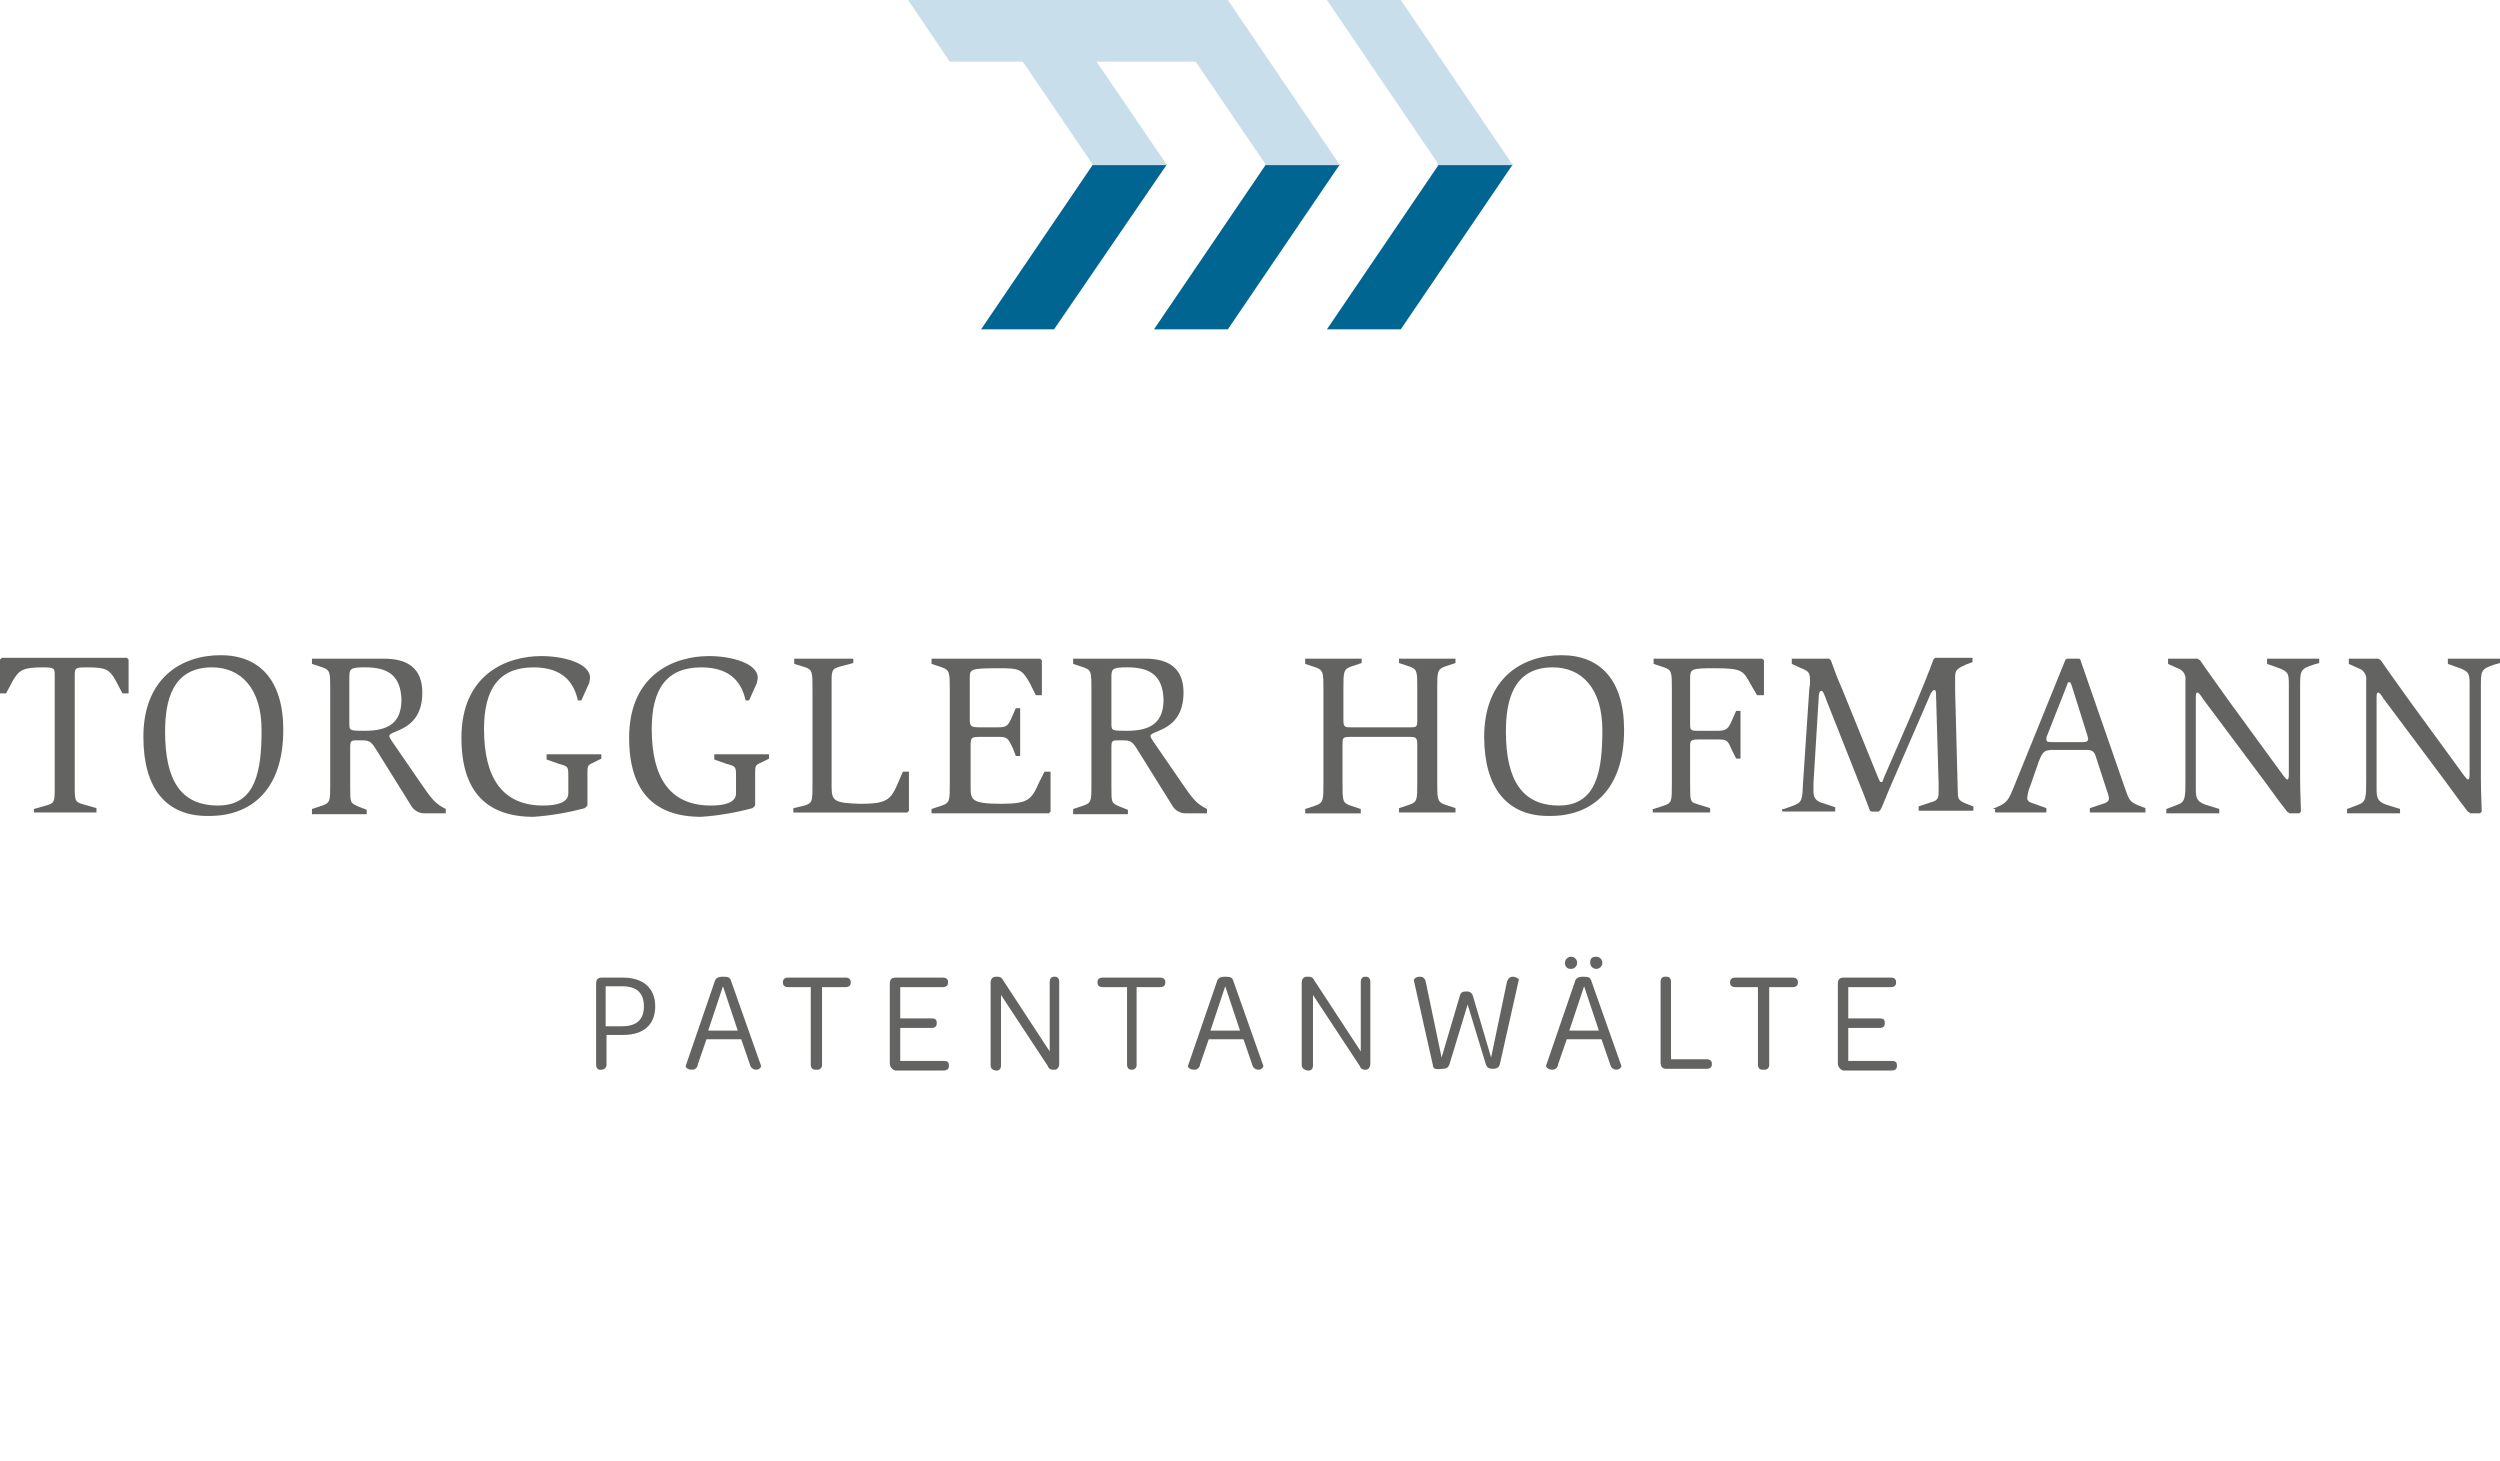
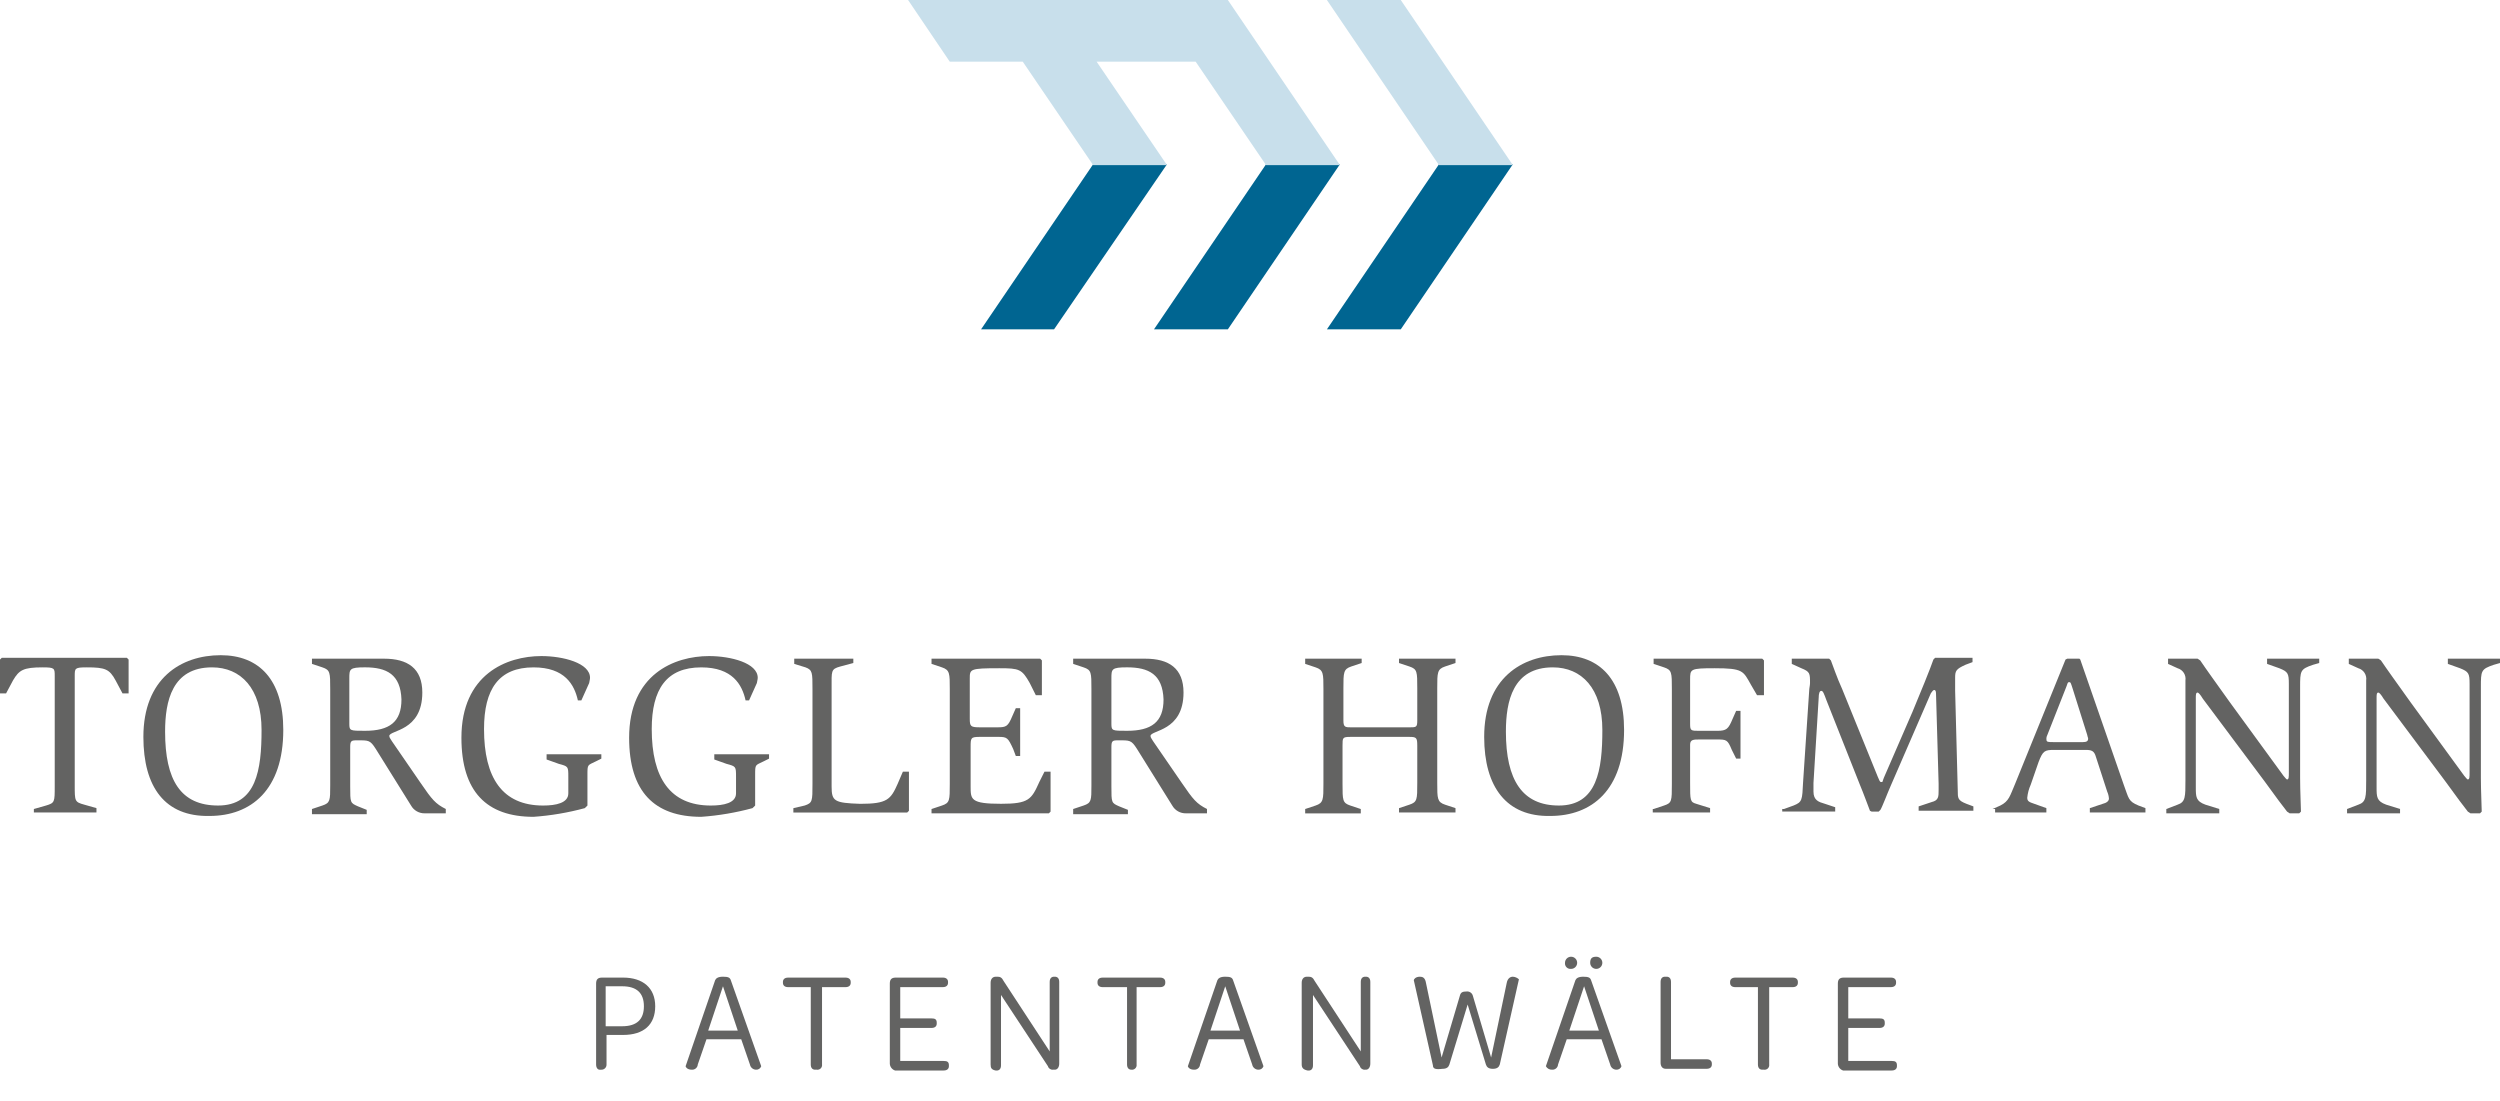
- <svg xmlns="http://www.w3.org/2000/svg" width="295.262" height="172.438" viewBox="0 0 295.262 172.438">
+ <svg xmlns="http://www.w3.org/2000/svg" width="295.262" height="130">
  <g id="Gruppe_18" data-name="Gruppe 18" transform="translate(-766.244 -54.971)">
    <g id="Gruppe_2" data-name="Gruppe 2" transform="translate(766.244 132.353)">
      <g id="Gruppe_1" data-name="Gruppe 1">
        <path id="Pfad_1" data-name="Pfad 1" d="M254.8,326.757l1.437-.41c1.026-.308,1.026-.41,1.026-2.258V311.055c0-.924,0-1.026-1.437-1.026-2.258,0-2.771.308-3.489,1.539l-.821,1.539H250.8v-4l.205-.205h14.779l.205.205v4h-.718l-.821-1.539c-.718-1.334-1.232-1.539-3.387-1.539-1.437,0-1.437.1-1.437,1.026v12.931c0,1.847,0,1.95,1.129,2.258l1.437.41v.513H254.8v-.411Z" transform="translate(-250.8 -308.592)" fill="#636362" />
        <path id="Pfad_2" data-name="Pfad 2" d="M267.3,318.247c0-6.876,4.413-9.647,9.134-9.647,4.516,0,7.389,2.874,7.389,8.826,0,7.081-3.8,10.16-8.723,10.16C269.866,327.689,267.3,324.2,267.3,318.247Zm8.826,8.108c4.516,0,5.131-4.208,5.131-8.929,0-4.926-2.463-7.389-5.85-7.389-4.721,0-5.542,4-5.542,7.595C269.866,323.378,271.713,326.355,276.126,326.355Z" transform="translate(-250.366 -308.6)" fill="#636362" />
        <path id="Pfad_3" data-name="Pfad 3" d="M286.7,326.755l1.232-.411c.924-.308.924-.616.924-2.36V312.592c0-1.95,0-2.258-.924-2.566l-1.232-.411V309h8.518c2.771,0,4.516,1.129,4.516,4,0,4.618-3.9,4.413-3.9,5.131,0,.205.205.411.308.616l3.387,4.926c1.334,1.95,1.745,2.463,2.976,3.079v.513h-2.463a1.815,1.815,0,0,1-1.642-.924l-3.9-6.26c-.821-1.334-.924-1.437-2.053-1.437h-.513c-.616,0-.718.1-.718.821v4.618c0,1.95,0,1.95.924,2.36l1.026.411v.513H286.7v-.616Zm4.413-10.058c0,.821.1.821,1.847.821,2.874,0,4.31-1.026,4.31-3.695-.1-2.976-1.745-3.8-4.31-3.8-1.847,0-1.847.205-1.847,1.334Z" transform="translate(-249.856 -308.589)" fill="#636362" />
        <path id="Pfad_4" data-name="Pfad 4" d="M318.473,326.66a31.672,31.672,0,0,1-6.055,1.026c-5.542,0-8.518-2.976-8.518-9.339,0-7.492,5.337-9.647,9.442-9.647,2.566,0,5.747.821,5.747,2.566,0,.205-.1.513-.1.616l-.924,2.053h-.411c-.41-1.847-1.539-3.9-5.234-3.9-4.105,0-5.85,2.566-5.85,7.287,0,5.747,2.155,9.031,6.979,9.031,1.539,0,2.976-.308,2.976-1.437v-1.95c0-1.232,0-1.232-1.129-1.539l-1.437-.513V320.3h6.466v.513l-.616.308c-1.026.513-1.026.308-1.026,1.642v3.592Z" transform="translate(-249.404 -308.597)" fill="#636362" />
        <path id="Pfad_5" data-name="Pfad 5" d="M337.773,326.66a31.673,31.673,0,0,1-6.055,1.026c-5.542,0-8.518-2.976-8.518-9.339,0-7.492,5.337-9.647,9.442-9.647,2.566,0,5.747.821,5.747,2.566,0,.205-.1.513-.1.616l-.924,2.053h-.411c-.41-1.847-1.539-3.9-5.234-3.9-4.105,0-5.85,2.566-5.85,7.287,0,5.747,2.155,9.031,6.979,9.031,1.539,0,2.976-.308,2.976-1.437v-1.95c0-1.232,0-1.232-1.129-1.539l-1.437-.513V320.3h6.466v.513l-.616.308c-1.026.513-1.026.308-1.026,1.642v3.592Z" transform="translate(-248.897 -308.597)" fill="#636362" />
        <path id="Pfad_6" data-name="Pfad 6" d="M343.434,326.344c.924-.308.924-.513.924-2.566V312.592c0-1.95,0-2.258-.821-2.566l-1.334-.411V309h6.979v.513l-1.539.411c-1.129.308-1.026.513-1.026,2.566v11.6c0,1.745.308,1.95,3.387,2.053,3.181,0,3.592-.513,4.413-2.36l.616-1.437h.718v4.618l-.205.205H342.1v-.513Z" transform="translate(-248.4 -308.589)" fill="#636362" />
        <path id="Pfad_7" data-name="Pfad 7" d="M358,326.755l1.232-.411c.924-.308.924-.616.924-2.566V312.592c0-1.847,0-2.258-.924-2.566L358,309.616V309h12.829l.205.205v4.105h-.718l-.718-1.437c-.924-1.642-1.232-1.745-3.592-1.745-3.489,0-3.489.1-3.489,1.232v4.721c0,.924.1,1.026,1.232,1.026H365.8c1.026,0,1.232-.1,1.745-1.334l.41-.924h.513v5.645h-.513l-.308-.821c-.616-1.334-.718-1.437-1.745-1.437h-2.155c-1.129,0-1.129.1-1.129,1.232v4.618c0,1.539,0,2.053,3.592,2.053,3.284,0,3.592-.513,4.516-2.566l.616-1.232h.718v4.721l-.205.205H358Z" transform="translate(-247.982 -308.589)" fill="#636362" />
        <path id="Pfad_8" data-name="Pfad 8" d="M374.3,326.755l1.232-.411c.924-.308.924-.616.924-2.36V312.592c0-1.95,0-2.258-.924-2.566l-1.232-.411V309h8.518c2.771,0,4.516,1.129,4.516,4,0,4.618-3.9,4.413-3.9,5.131,0,.205.205.411.308.616l3.387,4.926c1.334,1.95,1.745,2.463,2.976,3.079v.513h-2.463a1.815,1.815,0,0,1-1.642-.924l-3.9-6.26c-.821-1.334-.924-1.437-2.053-1.437h-.513c-.616,0-.718.1-.718.821v4.618c0,1.95,0,1.95.924,2.36l1.026.411v.513H374.3Zm4.516-10.058c0,.821.1.821,1.847.821,2.874,0,4.31-1.026,4.31-3.695-.1-2.976-1.745-3.8-4.31-3.8-1.847,0-1.847.205-1.847,1.334Z" transform="translate(-247.554 -308.589)" fill="#636362" />
        <path id="Pfad_9" data-name="Pfad 9" d="M401,326.755l1.232-.411c.924-.308.924-.718.924-2.566V312.592c0-1.847,0-2.258-.924-2.566L401,309.616V309h6.671v.513l-1.232.411c-.924.308-.924.718-.924,2.566v3.8c0,.821.205.821,1.026.821h6.671c.924,0,1.026,0,1.026-.821v-3.8c0-1.95,0-2.258-.924-2.566l-1.232-.411V309h6.671v.513l-1.232.411c-.924.308-.924.718-.924,2.566v11.187c0,1.847,0,2.258.924,2.566l1.232.41v.513h-6.671v-.513l1.232-.41c.924-.308.924-.616.924-2.566v-4.413c0-.924-.1-1.026-.924-1.026h-6.979c-.924,0-.924.1-.924,1.026v4.516c0,1.95,0,2.258.924,2.566l1.232.411v.513H401Z" transform="translate(-246.852 -308.589)" fill="#636362" />
        <path id="Pfad_10" data-name="Pfad 10" d="M421.6,318.247c0-6.876,4.413-9.647,9.134-9.647,4.516,0,7.389,2.874,7.389,8.826,0,7.081-3.8,10.16-8.723,10.16C424.268,327.689,421.6,324.2,421.6,318.247Zm8.826,8.108c4.516,0,5.131-4.208,5.131-8.929,0-4.926-2.463-7.389-5.85-7.389-4.721,0-5.542,4-5.542,7.595C424.166,323.378,426.116,326.355,430.426,326.355Z" transform="translate(-246.311 -308.6)" fill="#636362" />
        <path id="Pfad_11" data-name="Pfad 11" d="M441.1,326.755l1.232-.411c.924-.308.924-.513.924-2.566V312.592c0-1.95,0-2.258-.924-2.566l-1.232-.411V309h12.829l.205.205v4.105h-.821l-.718-1.232c-.924-1.642-.924-1.95-4.31-1.95-2.874,0-2.874.1-2.874,1.334V316.7c0,.821.1.821,1.129.821h2.053c1.129,0,1.334-.205,1.847-1.437l.41-.924h.513V320.8h-.513l-.513-1.026c-.513-1.232-.616-1.232-1.847-1.232h-1.95c-.718,0-1.129,0-1.129.616v4.516c0,2.053,0,2.258.718,2.463l1.642.513v.513H441v-.41Z" transform="translate(-245.801 -308.589)" fill="#636362" />
        <path id="Pfad_12" data-name="Pfad 12" d="M456.105,326.757l1.129-.41c1.026-.41,1.026-.616,1.129-2.771l.718-10.776c0-.308.1-.616.1-.924,0-1.129,0-1.334-1.026-1.745l-1.129-.513V309h4.413l.205.205c.205.513.718,2.053,1.334,3.387l4.208,10.365c.205.411.205.616.411.616s.1,0,.308-.513l3.387-7.8c.821-1.95,2.155-5.234,2.463-6.158l.205-.205h4.413v.513l-.821.308c-1.129.513-1.232.718-1.232,1.539V312.8l.308,11.7c0,1.026,0,1.232,1.026,1.642l.821.308v.513h-6.466v-.513l1.539-.513c.821-.205.821-.616.821-1.437v-.718l-.308-10.673c0-.308-.1-.41-.205-.41s-.205.1-.411.41l-4.721,10.879c-.41.924-1.026,2.566-1.232,2.874l-.205.205h-.821l-.205-.1c-.205-.513-.718-1.95-1.232-3.181l-3.9-9.852c-.308-.821-.41-1.129-.616-1.129s-.308.308-.308.821l-.616,10.058V324.7c0,1.026.616,1.232,1.334,1.437l1.232.41v.513H455.9v-.308Z" transform="translate(-245.409 -308.592)" fill="#636362" />
        <path id="Pfad_13" data-name="Pfad 13" d="M480.1,326.755l.924-.411c1.026-.513,1.129-1.129,1.745-2.566l5.952-14.676.205-.1h1.437l.1.1,5.131,14.778c.616,1.642.513,1.95,1.745,2.463l.821.308v.513h-6.568v-.513l1.539-.513c.41-.1.718-.308.718-.616a2.414,2.414,0,0,0-.205-.821l-1.334-4.105c-.205-.718-.513-.821-1.232-.821h-3.695c-1.129,0-1.334.1-1.847,1.437l-.924,2.668a4.929,4.929,0,0,0-.411,1.539c0,.41.205.513.821.718l1.437.513v.513h-6.055v-.41Zm6.466-8.723a.925.925,0,0,0-.1.513c0,.308.205.308.821.308h3.489c.411,0,.616-.1.616-.411,0-.1-.1-.308-.1-.411l-1.745-5.542c-.205-.616-.205-.718-.41-.718s-.205.308-.308.513Z" transform="translate(-244.773 -308.589)" fill="#636362" />
        <path id="Pfad_14" data-name="Pfad 14" d="M500.1,326.755l1.334-.513c.924-.308.924-.924.924-2.874v-11.8a1.3,1.3,0,0,0-.924-1.437l-1.129-.513V309h3.489l.308.205c.616.924,1.95,2.771,3.489,4.926l6.363,8.723c.205.205.308.411.411.411.205,0,.205-.308.205-.821V311.976c0-1.232-.1-1.437-1.129-1.847L512,309.616V309h6.158v.513l-.718.205c-1.539.513-1.539.718-1.539,2.668V323.06c0,1.642.1,3.387.1,4l-.205.205h-1.129l-.308-.205c-.411-.513-1.334-1.745-2.668-3.592l-7.287-9.75c-.308-.513-.513-.718-.616-.718-.205,0-.205.308-.205.616v10.571c0,1.129,0,1.642,1.129,2.053l1.642.513v.513H500.1v-.513Z" transform="translate(-244.247 -308.589)" fill="#636362" />
        <path id="Pfad_15" data-name="Pfad 15" d="M520.9,326.755l1.334-.513c.924-.308.924-.924.924-2.874v-11.8a1.3,1.3,0,0,0-.924-1.437l-1.129-.513V309h3.489l.308.205c.616.924,1.95,2.771,3.489,4.926l6.363,8.723c.205.205.308.411.411.411.205,0,.205-.308.205-.821V311.976c0-1.232-.1-1.437-1.129-1.847l-1.437-.513V309h6.158v.513l-.718.205c-1.539.513-1.539.718-1.539,2.668V323.06c0,1.642.1,3.387.1,4l-.205.205h-1.129l-.308-.205c-.411-.513-1.334-1.745-2.668-3.592l-7.287-9.75c-.308-.513-.513-.718-.616-.718-.205,0-.205.308-.205.616v10.571c0,1.129,0,1.642,1.129,2.053l1.642.513v.513H520.9v-.513Z" transform="translate(-243.701 -308.589)" fill="#636362" />
      </g>
    </g>
    <g id="Gruppe_4" data-name="Gruppe 4" transform="translate(873.491 54.971)">
      <path id="Pfad_16" data-name="Pfad 16" d="M372.321,271.6H363.7l13.239-19.5h8.723Z" transform="translate(-355.079 -232.703)" fill="#006591" />
      <path id="Pfad_17" data-name="Pfad 17" d="M412.223,271.6H403.5l13.239-19.5h8.723Z" transform="translate(-354.033 -232.703)" fill="#006591" />
      <path id="Pfad_18" data-name="Pfad 18" d="M392.323,271.6H383.6l13.239-19.5h8.723Z" transform="translate(-354.556 -232.703)" fill="#006591" />
      <g id="Gruppe_3" data-name="Gruppe 3">
        <path id="Pfad_19" data-name="Pfad 19" d="M355.3,233.2l4.926,7.287h8.621L377.16,252.7h8.723l-8.313-12.213h11.7l8.313,12.213h8.723l-13.239-19.5Z" transform="translate(-355.3 -233.2)" fill="#c8dfeb" />
        <path id="Pfad_20" data-name="Pfad 20" d="M412.223,233.2H403.5l13.239,19.5h8.723Z" transform="translate(-354.033 -233.2)" fill="#c8dfeb" />
      </g>
    </g>
    <g id="Gruppe_5" data-name="Gruppe 5" transform="translate(836.647 167.965)">
      <path id="Pfad_21" data-name="Pfad 21" d="M319.4,355.963v-9.544c0-.513.205-.718.718-.718h2.463c2.36,0,3.8,1.232,3.8,3.387s-1.334,3.387-3.8,3.387h-1.95v3.489a.592.592,0,0,1-.616.616h-.205C319.605,356.579,319.4,356.373,319.4,355.963Zm5.645-6.876c0-1.539-.821-2.36-2.566-2.36h-1.95v4.721h1.95C324.224,351.447,325.045,350.626,325.045,349.087Z" transform="translate(-319.4 -343.237)" fill="#636362" />
      <path id="Pfad_22" data-name="Pfad 22" d="M329.7,356.171l3.489-10.16c.1-.205.308-.411.924-.411s.821.1.924.411l3.592,10.16a.6.6,0,0,1-.616.411.75.75,0,0,1-.718-.616l-1.026-2.976h-4.105l-1.026,2.976a.661.661,0,0,1-.718.616C329.905,356.581,329.7,356.273,329.7,356.171Zm6.158-4.208-1.745-5.234-1.745,5.234Z" transform="translate(-319.129 -343.24)" fill="#636362" />
      <path id="Pfad_23" data-name="Pfad 23" d="M344.287,346.829h-2.771c-.411,0-.616-.205-.616-.513v-.1c0-.308.205-.513.616-.513h6.773c.41,0,.616.205.616.513v.1c0,.308-.205.513-.616.513h-2.771v9.134a.544.544,0,0,1-.616.616H344.7c-.308,0-.513-.205-.513-.616v-9.134Z" transform="translate(-318.835 -343.237)" fill="#636362" />
      <path id="Pfad_24" data-name="Pfad 24" d="M353.2,355.758v-9.339c0-.513.205-.718.718-.718h5.542c.411,0,.616.205.616.513v.1c0,.308-.205.513-.616.513h-5.029v3.695h3.695c.41,0,.616.1.616.513v.1c0,.308-.205.513-.616.513h-3.695v3.9h5.131c.411,0,.616.1.616.513v.1c0,.308-.205.513-.616.513h-5.747A.9.9,0,0,1,353.2,355.758Z" transform="translate(-318.512 -343.237)" fill="#636362" />
      <path id="Pfad_25" data-name="Pfad 25" d="M364.8,355.965v-9.647c0-.411.205-.718.616-.718h.205c.308,0,.513.1.718.513l5.439,8.313v-8.21c0-.411.205-.616.513-.616h.1c.308,0,.513.205.513.616v9.647c0,.41-.205.718-.513.718h-.205a.563.563,0,0,1-.616-.41l-5.542-8.416v8.313c0,.411-.205.616-.513.616h-.1C364.9,356.581,364.8,356.376,364.8,355.965Z" transform="translate(-318.207 -343.24)" fill="#636362" />
      <path id="Pfad_26" data-name="Pfad 26" d="M380.487,346.829h-2.771c-.411,0-.616-.205-.616-.513v-.1c0-.308.205-.513.616-.513h6.773c.41,0,.616.205.616.513v.1c0,.308-.205.513-.616.513h-2.771v9.134a.544.544,0,0,1-.616.616h0c-.308,0-.513-.205-.513-.616v-9.134Z" transform="translate(-317.883 -343.237)" fill="#636362" />
      <path id="Pfad_27" data-name="Pfad 27" d="M387.5,356.171l3.489-10.16c.1-.205.308-.411.924-.411s.821.1.924.411l3.592,10.16a.6.6,0,0,1-.616.411.75.75,0,0,1-.718-.616l-1.026-2.976h-4.105l-1.026,2.976a.661.661,0,0,1-.718.616C387.705,356.581,387.5,356.273,387.5,356.171Zm6.158-4.208-1.745-5.234-1.745,5.234Z" transform="translate(-317.61 -343.24)" fill="#636362" />
      <path id="Pfad_28" data-name="Pfad 28" d="M400.6,355.965v-9.647c0-.411.205-.718.616-.718h.205c.308,0,.513.1.718.513l5.439,8.313v-8.21c0-.411.205-.616.513-.616h.1c.308,0,.513.205.513.616v9.647c0,.41-.205.718-.513.718h-.1a.563.563,0,0,1-.616-.41l-5.542-8.416v8.313c0,.411-.205.616-.513.616h-.1C400.805,356.581,400.6,356.376,400.6,355.965Z" transform="translate(-317.266 -343.24)" fill="#636362" />
      <path id="Pfad_29" data-name="Pfad 29" d="M415.758,356.068,413.5,346.011c0-.1.205-.411.718-.411.308,0,.616.1.718.718l1.847,8.826,2.155-7.287c.1-.411.308-.513.821-.513a.684.684,0,0,1,.718.513l2.155,7.287,1.847-8.826c.1-.513.411-.718.718-.718a1.133,1.133,0,0,1,.718.308l-2.258,10.058c-.1.308-.308.513-.821.513s-.718-.205-.821-.513l-2.155-7.081-2.155,7.081c-.1.308-.308.513-.821.513C416.066,356.581,415.758,356.479,415.758,356.068Z" transform="translate(-316.927 -343.24)" fill="#636362" />
      <path id="Pfad_30" data-name="Pfad 30" d="M428.7,356.231l3.489-10.16c.1-.205.308-.41.924-.41s.821.1.924.41l3.592,10.16a.6.6,0,0,1-.616.411.75.75,0,0,1-.718-.616l-1.026-2.976h-4.105l-1.026,2.976a.661.661,0,0,1-.718.616A.783.783,0,0,1,428.7,356.231Zm2.258-12.213a.718.718,0,1,1,.718.718A.648.648,0,0,1,430.958,344.018Zm4,8.005-1.745-5.234-1.745,5.234Zm-1.026-8.005c0-.513.205-.718.718-.718a.718.718,0,1,1-.718.718Z" transform="translate(-316.527 -343.3)" fill="#636362" />
      <path id="Pfad_31" data-name="Pfad 31" d="M441.9,355.76v-9.544c0-.411.205-.616.513-.616h.205c.308,0,.513.205.513.616v9.134h4.208c.41,0,.616.205.616.513v.1c0,.308-.205.513-.616.513h-4.824C442.105,356.479,441.9,356.171,441.9,355.76Z" transform="translate(-316.18 -343.24)" fill="#636362" />
      <path id="Pfad_32" data-name="Pfad 32" d="M453.287,346.829h-2.771c-.41,0-.616-.205-.616-.513v-.1c0-.308.205-.513.616-.513h6.773c.41,0,.616.205.616.513v.1c0,.308-.205.513-.616.513h-2.771v9.134a.544.544,0,0,1-.616.616H453.7c-.308,0-.513-.205-.513-.616v-9.134Z" transform="translate(-315.97 -343.237)" fill="#636362" />
      <path id="Pfad_33" data-name="Pfad 33" d="M462.3,355.758v-9.339c0-.513.205-.718.718-.718h5.542c.411,0,.616.205.616.513v.1c0,.308-.205.513-.616.513h-5.029v3.695h3.695c.41,0,.616.1.616.513v.1c0,.308-.205.513-.616.513h-3.695v3.9h5.131c.411,0,.616.1.616.513v.1c0,.308-.205.513-.616.513h-5.747A.9.9,0,0,1,462.3,355.758Z" transform="translate(-315.644 -343.237)" fill="#636362" />
    </g>
  </g>
</svg>
